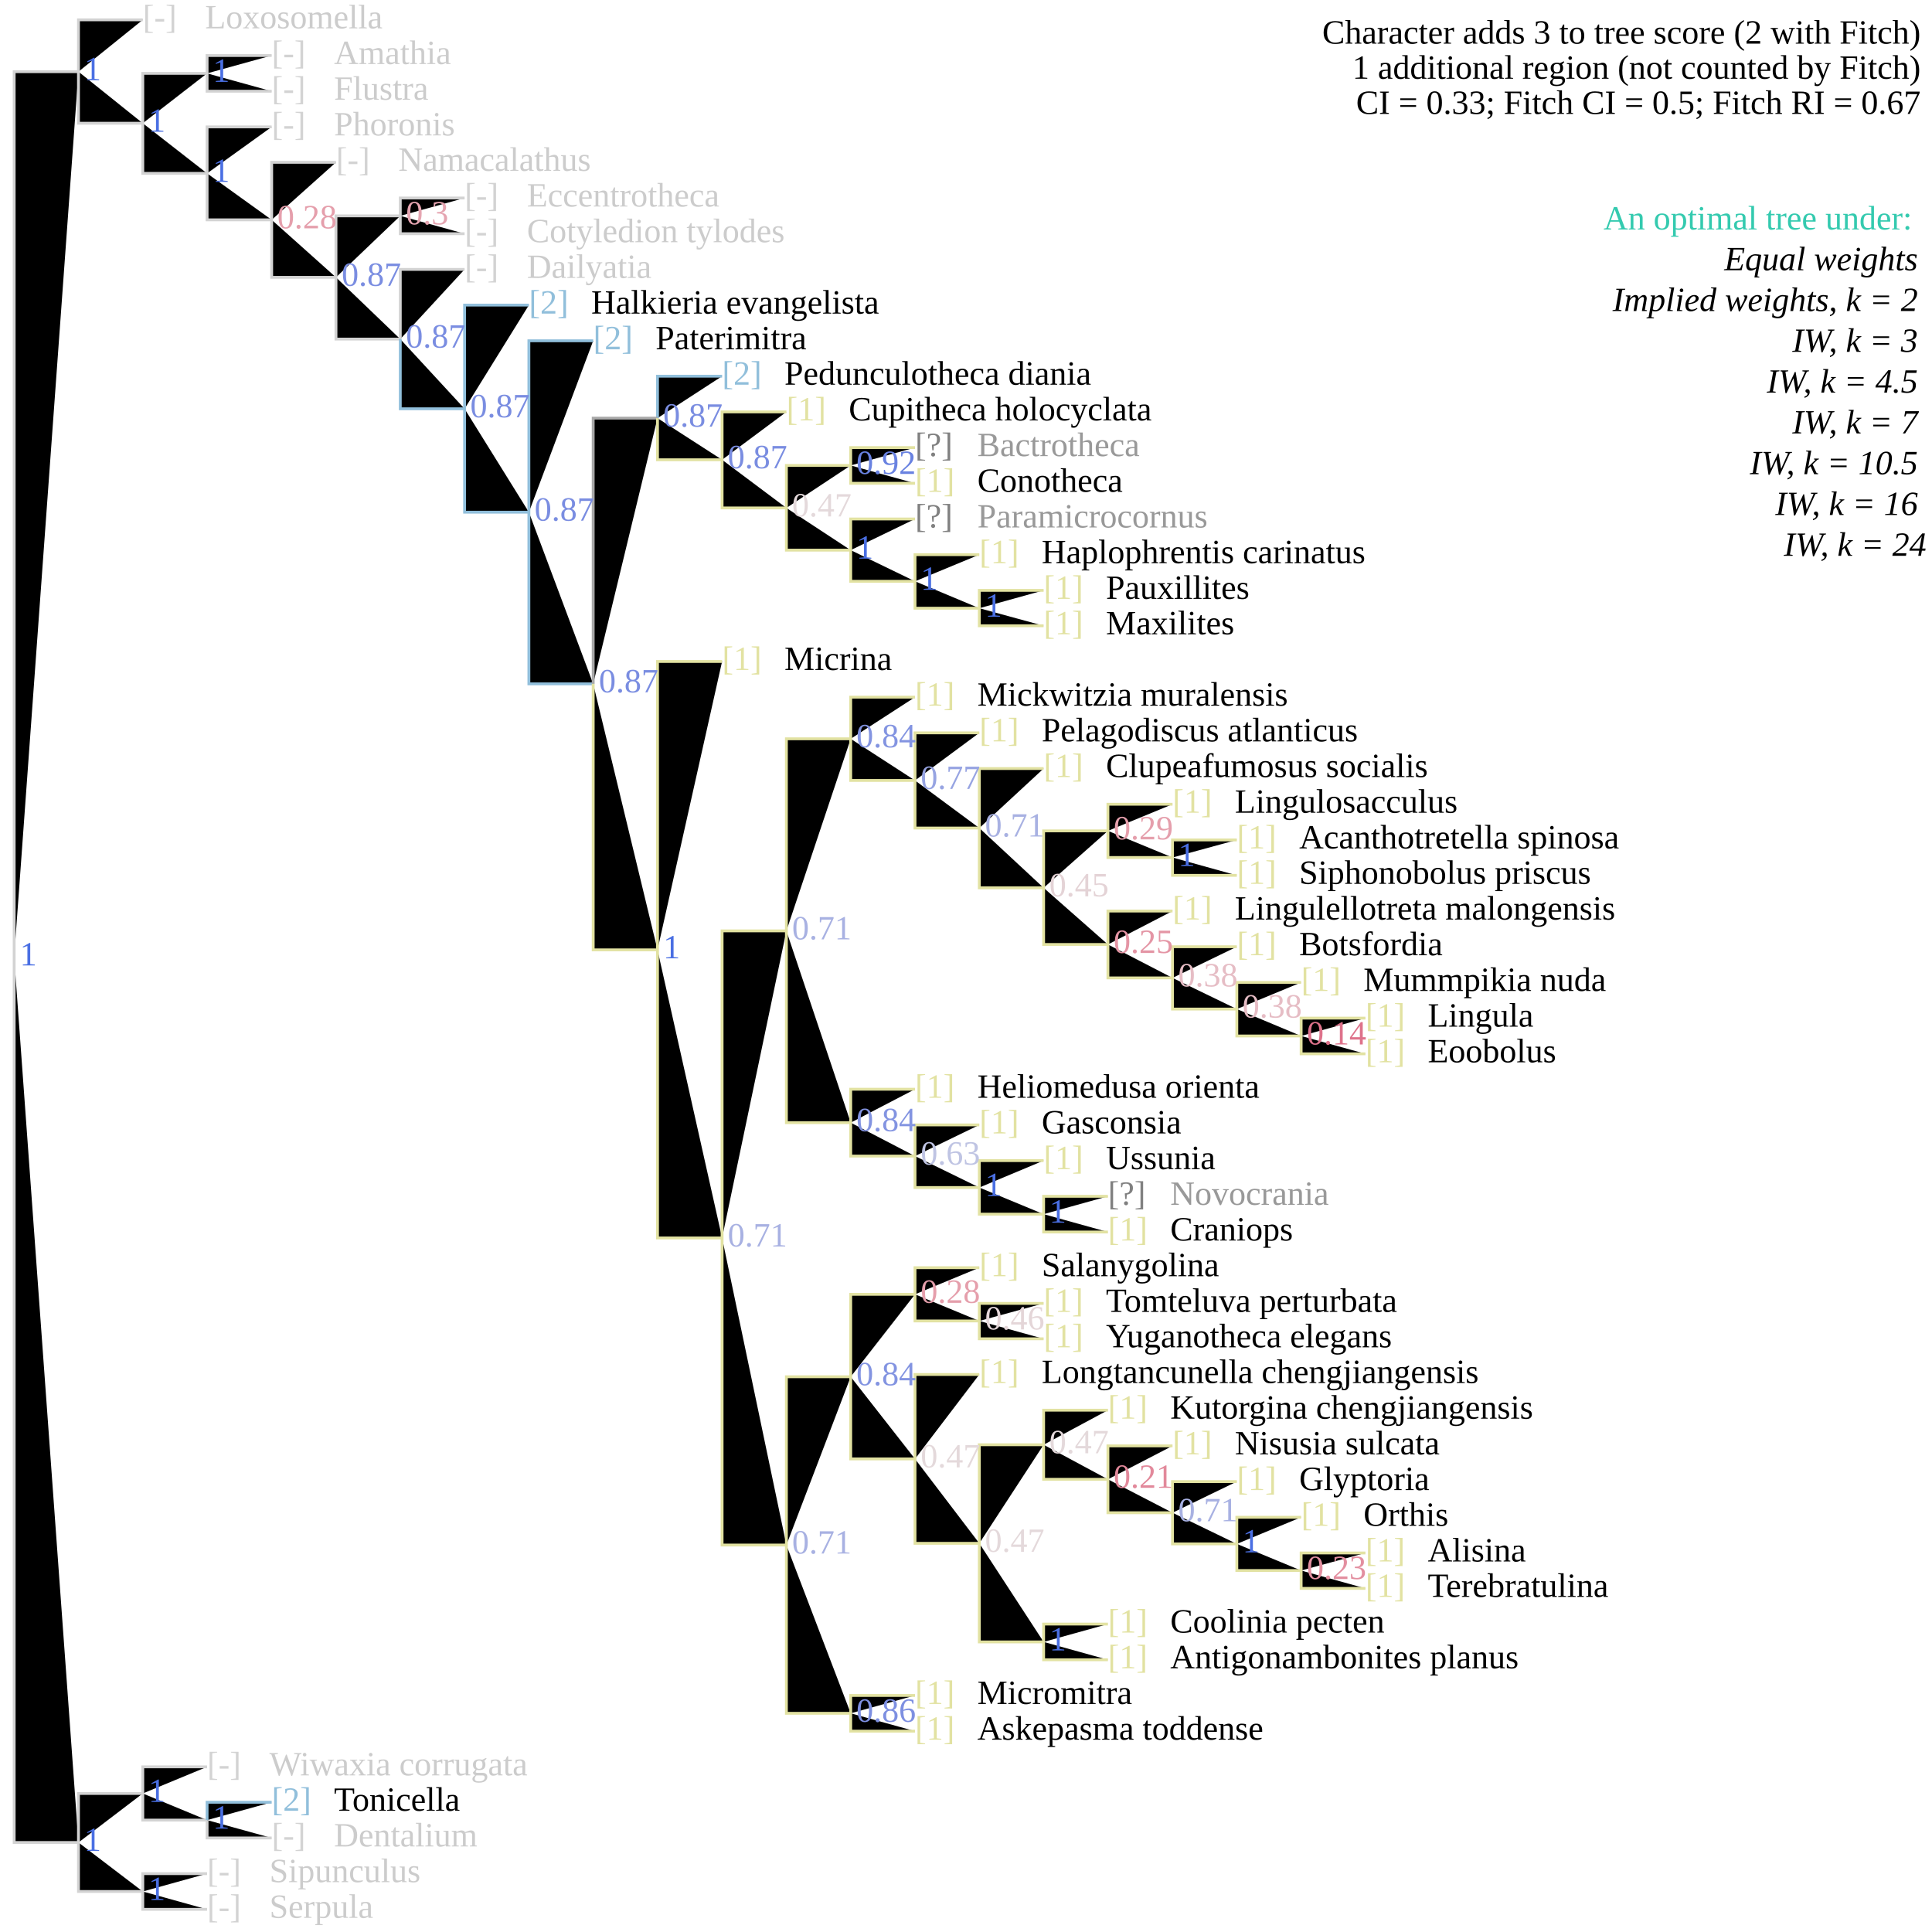
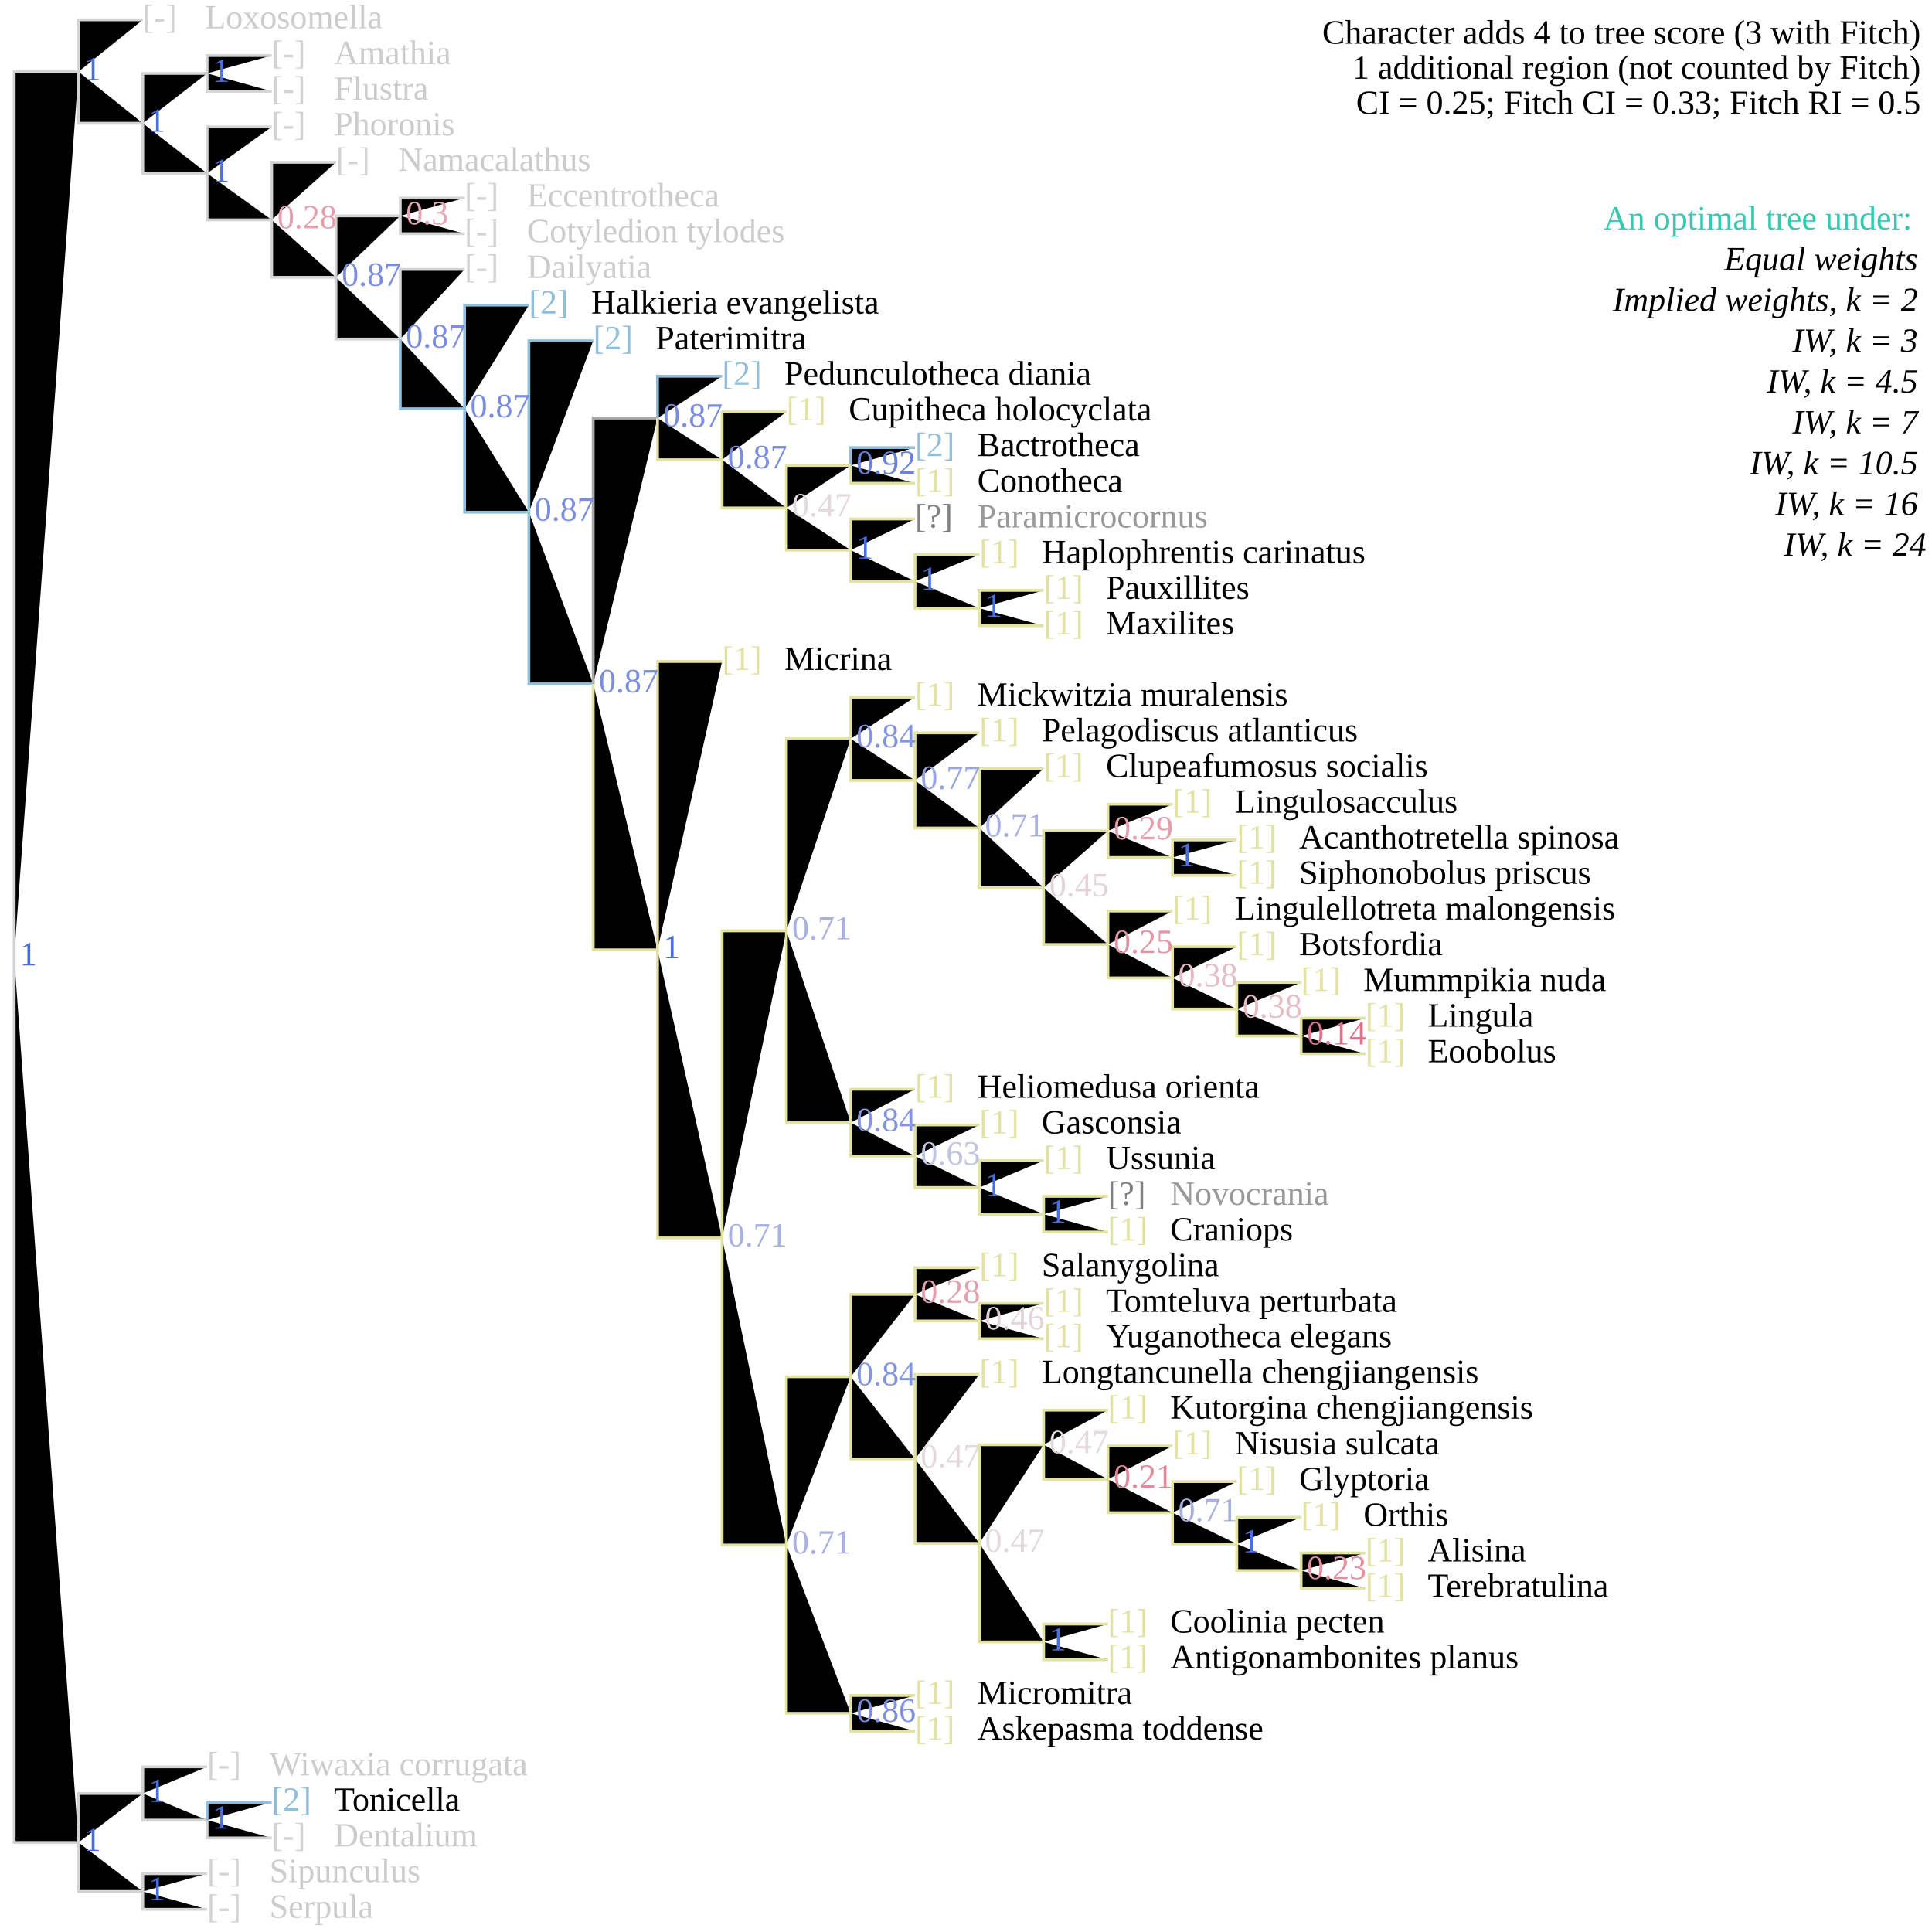
<svg xmlns="http://www.w3.org/2000/svg" version="1.1" width="682" height="682" class="tree" data-char="71">
-   <text x="678" y="15.4" text-anchor="end" class="stepsLabel">Character adds <tspan class="score">3</tspan> to tree score (<tspan class="score fitch">2</tspan> with Fitch)</text>
+   <text x="678" y="15.4" text-anchor="end" class="stepsLabel">Character adds <tspan class="score">4</tspan> to tree score (<tspan class="score fitch">3</tspan> with Fitch)</text>
  <text x="678" y="27.8" text-anchor="end" class="stepsLabel">
    <tspan class="score">1</tspan> additional region (not counted by Fitch)</text>
-   <text x="678" y="40.2" text-anchor="end" class="stepsLabel">CI = 0.33; Fitch CI = 0.5; Fitch RI = 0.67</text>
+   <text x="678" y="40.2" text-anchor="end" class="stepsLabel">CI = 0.25; Fitch CI = 0.33; Fitch RI = 0.5</text>
  <text x="678" y="65" text-anchor="end" class="stepsLabel">
    <tspan dy="16" fill="#34caaf">An optimal tree under:</tspan>
    <tspan x="680" style="font-style:italic" class="thisAn" dy="1.2em">Equal weights</tspan>
    <tspan x="680" style="font-style:italic" class="notThisAn" dy="1.2em">Implied weights, k = 2</tspan>
    <tspan x="680" style="font-style:italic" class="notThisAn" dy="1.2em">IW, k = 3</tspan>
    <tspan x="680" style="font-style:italic" class="notThisAn" dy="1.2em">IW, k = 4.5</tspan>
    <tspan x="680" style="font-style:italic" class="notThisAn" dy="1.2em">IW, k = 7</tspan>
    <tspan x="680" style="font-style:italic" class="notThisAn" dy="1.2em">IW, k = 10.5</tspan>
    <tspan x="680" style="font-style:italic" class="notThisAn" dy="1.2em">IW, k = 16</tspan>
    <tspan x="680" style="font-style:italic" class="notThisAn" dy="1.2em">IW, k = 24</tspan>
  </text>
  <text x="73.1" y="664.4" fill="lightgrey" class="flag">[-]</text>
  <text x="95.1" y="664.4" fill="#ccc" class="taxonLabel">Sipunculus</text>
  <text x="73.1" y="677" fill="lightgrey" class="flag">[-]</text>
  <text x="95.1" y="677" fill="#ccc" class="taxonLabel">Serpula</text>
  <text x="95.9" y="639.2" fill="#91bfdb" class="flag">[2]</text>
  <text x="117.9" y="639.2" fill="#000" class="taxonLabel">Tonicella</text>
  <text x="95.9" y="651.8" fill="lightgrey" class="flag">[-]</text>
  <text x="117.9" y="651.8" fill="#ccc" class="taxonLabel">Dentalium</text>
  <text x="73.1" y="626.7" fill="lightgrey" class="flag">[-]</text>
  <text x="95.1" y="626.7" fill="#ccc" class="taxonLabel">Wiwaxia corrugata</text>
  <text x="323" y="601.5" fill="#e2e2a2" class="flag">[1]</text>
  <text x="345" y="601.5" fill="#000" class="taxonLabel">Micromitra</text>
  <text x="323" y="614.1" fill="#e2e2a2" class="flag">[1]</text>
  <text x="345" y="614.1" fill="#000" class="taxonLabel">Askepasma toddense</text>
  <text x="391.1" y="576.3" fill="#e2e2a2" class="flag">[1]</text>
  <text x="413.1" y="576.3" fill="#000" class="taxonLabel">Coolinia pecten</text>
  <text x="391.1" y="588.9" fill="#e2e2a2" class="flag">[1]</text>
  <text x="413.1" y="588.9" fill="#000" class="taxonLabel">Antigonambonites planus</text>
  <text x="482" y="551.2" fill="#e2e2a2" class="flag">[1]</text>
  <text x="504" y="551.2" fill="#000" class="taxonLabel">Alisina</text>
  <text x="482" y="563.7" fill="#e2e2a2" class="flag">[1]</text>
  <text x="504" y="563.7" fill="#000" class="taxonLabel">Terebratulina</text>
  <text x="459.3" y="538.6" fill="#e2e2a2" class="flag">[1]</text>
  <text x="481.3" y="538.6" fill="#000" class="taxonLabel">Orthis</text>
  <text x="436.6" y="526" fill="#e2e2a2" class="flag">[1]</text>
  <text x="458.6" y="526" fill="#000" class="taxonLabel">Glyptoria</text>
  <text x="413.9" y="513.4" fill="#e2e2a2" class="flag">[1]</text>
  <text x="435.9" y="513.4" fill="#000" class="taxonLabel">Nisusia sulcata</text>
  <text x="391.1" y="500.8" fill="#e2e2a2" class="flag">[1]</text>
  <text x="413.1" y="500.8" fill="#000" class="taxonLabel">Kutorgina chengjiangensis</text>
  <text x="345.7" y="488.2" fill="#e2e2a2" class="flag">[1]</text>
  <text x="367.7" y="488.2" fill="#000" class="taxonLabel">Longtancunella chengjiangensis</text>
  <text x="368.4" y="463.1" fill="#e2e2a2" class="flag">[1]</text>
  <text x="390.4" y="463.1" fill="#000" class="taxonLabel">Tomteluva perturbata</text>
  <text x="368.4" y="475.6" fill="#e2e2a2" class="flag">[1]</text>
  <text x="390.4" y="475.6" fill="#000" class="taxonLabel">Yuganotheca elegans</text>
  <text x="345.7" y="450.5" fill="#e2e2a2" class="flag">[1]</text>
  <text x="367.7" y="450.5" fill="#000" class="taxonLabel">Salanygolina</text>
  <text x="391.1" y="425.3" fill="grey" class="flag">[?]</text>
  <text x="413.1" y="425.3" fill="#999" class="taxonLabel">Novocrania</text>
  <text x="391.1" y="437.9" fill="#e2e2a2" class="flag">[1]</text>
  <text x="413.1" y="437.9" fill="#000" class="taxonLabel">Craniops</text>
  <text x="368.4" y="412.7" fill="#e2e2a2" class="flag">[1]</text>
  <text x="390.4" y="412.7" fill="#000" class="taxonLabel">Ussunia</text>
  <text x="345.7" y="400.1" fill="#e2e2a2" class="flag">[1]</text>
  <text x="367.7" y="400.1" fill="#000" class="taxonLabel">Gasconsia</text>
  <text x="323" y="387.5" fill="#e2e2a2" class="flag">[1]</text>
  <text x="345" y="387.5" fill="#000" class="taxonLabel">Heliomedusa orienta</text>
  <text x="482" y="362.4" fill="#e2e2a2" class="flag">[1]</text>
  <text x="504" y="362.4" fill="#000" class="taxonLabel">Lingula</text>
  <text x="482" y="375" fill="#e2e2a2" class="flag">[1]</text>
  <text x="504" y="375" fill="#000" class="taxonLabel">Eoobolus</text>
  <text x="459.3" y="349.8" fill="#e2e2a2" class="flag">[1]</text>
  <text x="481.3" y="349.8" fill="#000" class="taxonLabel">Mummpikia nuda</text>
  <text x="436.6" y="337.2" fill="#e2e2a2" class="flag">[1]</text>
  <text x="458.6" y="337.2" fill="#000" class="taxonLabel">Botsfordia</text>
  <text x="413.9" y="324.6" fill="#e2e2a2" class="flag">[1]</text>
  <text x="435.9" y="324.6" fill="#000" class="taxonLabel">Lingulellotreta malongensis</text>
  <text x="436.6" y="299.5" fill="#e2e2a2" class="flag">[1]</text>
  <text x="458.6" y="299.5" fill="#000" class="taxonLabel">Acanthotretella spinosa</text>
  <text x="436.6" y="312" fill="#e2e2a2" class="flag">[1]</text>
  <text x="458.6" y="312" fill="#000" class="taxonLabel">Siphonobolus priscus</text>
  <text x="413.9" y="286.9" fill="#e2e2a2" class="flag">[1]</text>
  <text x="435.9" y="286.9" fill="#000" class="taxonLabel">Lingulosacculus</text>
  <text x="368.4" y="274.3" fill="#e2e2a2" class="flag">[1]</text>
  <text x="390.4" y="274.3" fill="#000" class="taxonLabel">Clupeafumosus socialis</text>
  <text x="345.7" y="261.7" fill="#e2e2a2" class="flag">[1]</text>
  <text x="367.7" y="261.7" fill="#000" class="taxonLabel">Pelagodiscus atlanticus</text>
  <text x="323" y="249.1" fill="#e2e2a2" class="flag">[1]</text>
  <text x="345" y="249.1" fill="#000" class="taxonLabel">Mickwitzia muralensis</text>
  <text x="254.9" y="236.5" fill="#e2e2a2" class="flag">[1]</text>
  <text x="276.9" y="236.5" fill="#000" class="taxonLabel">Micrina</text>
  <text x="368.4" y="211.4" fill="#e2e2a2" class="flag">[1]</text>
  <text x="390.4" y="211.4" fill="#000" class="taxonLabel">Pauxillites</text>
  <text x="368.4" y="223.9" fill="#e2e2a2" class="flag">[1]</text>
  <text x="390.4" y="223.9" fill="#000" class="taxonLabel">Maxilites</text>
  <text x="345.7" y="198.8" fill="#e2e2a2" class="flag">[1]</text>
  <text x="367.7" y="198.8" fill="#000" class="taxonLabel">Haplophrentis carinatus</text>
  <text x="323" y="186.2" fill="grey" class="flag">[?]</text>
  <text x="345" y="186.2" fill="#999" class="taxonLabel">Paramicrocornus</text>
-   <text x="323" y="161" fill="grey" class="flag">[?]</text>
-   <text x="345" y="161" fill="#999" class="taxonLabel">Bactrotheca</text>
+   <text x="323" y="161" fill="#91bfdb" class="flag">[2]</text>
+   <text x="345" y="161" fill="#000" class="taxonLabel">Bactrotheca</text>
  <text x="323" y="173.6" fill="#e2e2a2" class="flag">[1]</text>
  <text x="345" y="173.6" fill="#000" class="taxonLabel">Conotheca</text>
  <text x="277.6" y="148.4" fill="#e2e2a2" class="flag">[1]</text>
  <text x="299.6" y="148.4" fill="#000" class="taxonLabel">Cupitheca holocyclata</text>
  <text x="254.9" y="135.8" fill="#91bfdb" class="flag">[2]</text>
  <text x="276.9" y="135.8" fill="#000" class="taxonLabel">Pedunculotheca diania</text>
  <text x="209.4" y="123.3" fill="#91bfdb" class="flag">[2]</text>
  <text x="231.4" y="123.3" fill="#000" class="taxonLabel">Paterimitra</text>
  <text x="186.7" y="110.7" fill="#91bfdb" class="flag">[2]</text>
  <text x="208.7" y="110.7" fill="#000" class="taxonLabel">Halkieria evangelista</text>
  <text x="164" y="98.1" fill="lightgrey" class="flag">[-]</text>
  <text x="186" y="98.1" fill="#ccc" class="taxonLabel">Dailyatia</text>
  <text x="164" y="72.9" fill="lightgrey" class="flag">[-]</text>
  <text x="186" y="72.9" fill="#ccc" class="taxonLabel">Eccentrotheca</text>
  <text x="164" y="85.5" fill="lightgrey" class="flag">[-]</text>
  <text x="186" y="85.5" fill="#ccc" class="taxonLabel">Cotyledion tylodes</text>
  <text x="118.6" y="60.3" fill="lightgrey" class="flag">[-]</text>
  <text x="140.6" y="60.3" fill="#ccc" class="taxonLabel">Namacalathus</text>
  <text x="95.9" y="47.8" fill="lightgrey" class="flag">[-]</text>
  <text x="117.9" y="47.8" fill="#ccc" class="taxonLabel">Phoronis</text>
  <text x="95.9" y="22.6" fill="lightgrey" class="flag">[-]</text>
  <text x="117.9" y="22.6" fill="#ccc" class="taxonLabel">Amathia</text>
  <text x="95.9" y="35.2" fill="lightgrey" class="flag">[-]</text>
  <text x="117.9" y="35.2" fill="#ccc" class="taxonLabel">Flustra</text>
  <text x="50.4" y="10" fill="lightgrey" class="flag">[-]</text>
  <text x="72.4" y="10" fill="#ccc" class="taxonLabel">Loxosomella</text>
  <path d="M5,337.8V25.3H27.7M27.7,25.3V7H50.4M27.7,25.3V43.5H50.4M50.4,43.5V25.9H73.1M73.1,25.9V19.6H95.9M73.1,25.9V32.2H95.9M50.4,43.5V61.2H73.1M73.1,61.2V44.8H95.9M73.1,61.2V77.6H95.9M95.9,77.6V57.3H118.6M95.9,77.6V97.9H118.6M118.6,97.9V76.2H141.3M141.3,76.2V69.9H164M141.3,76.2V82.5H164M118.6,97.9V119.7H141.3M141.3,119.7V95.1H164M5,337.8V650.4H27.7M27.7,650.4V633.1H50.4M50.4,633.1V623.7H73.1M50.4,633.1V642.5H73.1M73.1,642.5V648.8H95.9M27.7,650.4V667.7H50.4M50.4,667.7V661.4H73.1M50.4,667.7V674H73.1" stroke="lightgrey" class="inapplicable" />
-   <path d="M141.3,119.7V144.3H164M164,144.3V107.7H186.7M164,144.3V180.8H186.7M186.7,180.8V120.3H209.4M186.7,180.8V241.4H209.4M232.1,147.6V132.8H254.9M73.1,642.5V636.2H95.9" stroke="#91bfdb" />
+   <path d="M141.3,119.7V144.3H164M164,144.3V107.7H186.7M164,144.3V180.8H186.7M186.7,180.8V120.3H209.4M186.7,180.8V241.4H209.4M232.1,147.6V132.8H254.9M300.3,164.3V158H323M73.1,642.5V636.2H95.9" stroke="#91bfdb" />
  <path d="M209.4,241.4V147.6H232.1" stroke="darkgrey" />
-   <path d="M232.1,147.6V162.3H254.9M254.9,162.3V145.4H277.6M254.9,162.3V179.3H277.6M277.6,179.3V164.3H300.3M300.3,164.3V158H323M300.3,164.3V170.6H323M277.6,179.3V194.2H300.3M300.3,194.2V183.2H323M300.3,194.2V205.2H323M323,205.2V195.8H345.7M323,205.2V214.7H345.7M345.7,214.7V208.4H368.4M345.7,214.7V220.9H368.4M209.4,241.4V335.3H232.1M232.1,335.3V233.5H254.9M232.1,335.3V437H254.9M254.9,437V328.6H277.6M277.6,328.6V260.8H300.3M300.3,260.8V246.1H323M300.3,260.8V275.5H323M323,275.5V258.7H345.7M323,275.5V292.3H345.7M345.7,292.3V271.3H368.4M345.7,292.3V313.4H368.4M368.4,313.4V293.3H391.1M391.1,293.3V283.9H413.9M391.1,293.3V302.7H413.9M413.9,302.7V296.5H436.6M413.9,302.7V309H436.6M368.4,313.4V333.4H391.1M391.1,333.4V321.6H413.9M391.1,333.4V345.2H413.9M413.9,345.2V334.2H436.6M413.9,345.2V356.2H436.6M436.6,356.2V346.8H459.3M436.6,356.2V365.7H459.3M459.3,365.7V359.4H482M459.3,365.7V372H482M277.6,328.6V396.3H300.3M300.3,396.3V384.5H323M300.3,396.3V408.1H323M323,408.1V397.1H345.7M323,408.1V419.2H345.7M345.7,419.2V409.7H368.4M345.7,419.2V428.6H368.4M368.4,428.6V422.3H391.1M368.4,428.6V434.9H391.1M254.9,437V545.4H277.6M277.6,545.4V486H300.3M300.3,486V456.9H323M323,456.9V447.5H345.7M323,456.9V466.3H345.7M345.7,466.3V460.1H368.4M345.7,466.3V472.6H368.4M300.3,486V515H323M323,515V485.2H345.7M323,515V544.8H345.7M345.7,544.8V510H368.4M368.4,510V497.8H391.1M368.4,510V522.2H391.1M391.1,522.2V510.4H413.9M391.1,522.2V534H413.9M413.9,534V523H436.6M413.9,534V545H436.6M436.6,545V535.6H459.3M436.6,545V554.4H459.3M459.3,554.4V548.2H482M459.3,554.4V560.7H482M345.7,544.8V579.6H368.4M368.4,579.6V573.3H391.1M368.4,579.6V585.9H391.1M277.6,545.4V604.8H300.3M300.3,604.8V598.5H323M300.3,604.8V611.1H323" stroke="#e2e2a2" />
+   <path d="M232.1,147.6V162.3H254.9M254.9,162.3V145.4H277.6M254.9,162.3V179.3H277.6M277.6,179.3V164.3H300.3M300.3,164.3V170.6H323M277.6,179.3V194.2H300.3M300.3,194.2V183.2H323M300.3,194.2V205.2H323M323,205.2V195.8H345.7M323,205.2V214.7H345.7M345.7,214.7V208.4H368.4M345.7,214.7V220.9H368.4M209.4,241.4V335.3H232.1M232.1,335.3V233.5H254.9M232.1,335.3V437H254.9M254.9,437V328.6H277.6M277.6,328.6V260.8H300.3M300.3,260.8V246.1H323M300.3,260.8V275.5H323M323,275.5V258.7H345.7M323,275.5V292.3H345.7M345.7,292.3V271.3H368.4M345.7,292.3V313.4H368.4M368.4,313.4V293.3H391.1M391.1,293.3V283.9H413.9M391.1,293.3V302.7H413.9M413.9,302.7V296.5H436.6M413.9,302.7V309H436.6M368.4,313.4V333.4H391.1M391.1,333.4V321.6H413.9M391.1,333.4V345.2H413.9M413.9,345.2V334.2H436.6M413.9,345.2V356.2H436.6M436.6,356.2V346.8H459.3M436.6,356.2V365.7H459.3M459.3,365.7V359.4H482M459.3,365.7V372H482M277.6,328.6V396.3H300.3M300.3,396.3V384.5H323M300.3,396.3V408.1H323M323,408.1V397.1H345.7M323,408.1V419.2H345.7M345.7,419.2V409.7H368.4M345.7,419.2V428.6H368.4M368.4,428.6V422.3H391.1M368.4,428.6V434.9H391.1M254.9,437V545.4H277.6M277.6,545.4V486H300.3M300.3,486V456.9H323M323,456.9V447.5H345.7M323,456.9V466.3H345.7M345.7,466.3V460.1H368.4M345.7,466.3V472.6H368.4M300.3,486V515H323M323,515V485.2H345.7M323,515V544.8H345.7M345.7,544.8V510H368.4M368.4,510V497.8H391.1M368.4,510V522.2H391.1M391.1,522.2V510.4H413.9M391.1,522.2V534H413.9M413.9,534V523H436.6M413.9,534V545H436.6M436.6,545V535.6H459.3M436.6,545V554.4H459.3M459.3,554.4V548.2H482M459.3,554.4V560.7H482M345.7,544.8V579.6H368.4M368.4,579.6V573.3H391.1M368.4,579.6V585.9H391.1M277.6,545.4V604.8H300.3M300.3,604.8V598.5H323M300.3,604.8V611.1H323" stroke="#e2e2a2" />
  <text x="7" y="340.8" class="node" fill="#4A6FE3">1</text>
  <text x="29.7" y="28.3" class="node" fill="#4A6FE3">1</text>
  <text x="52.4" y="46.5" class="node" fill="#4A6FE3">1</text>
  <text x="75.1" y="28.9" class="node" fill="#4A6FE3">1</text>
  <text x="75.1" y="64.2" class="node" fill="#4A6FE3">1</text>
  <text x="97.9" y="80.6" class="node" fill="#E59FAC">0.28</text>
  <text x="120.6" y="100.9" class="node" fill="#7A8DE1">0.87</text>
  <text x="143.3" y="79.2" class="node" fill="#E5A5B1">0.3</text>
  <text x="143.3" y="122.7" class="node" fill="#7A8DE1">0.87</text>
  <text x="166" y="147.3" class="node" fill="#7A8DE1">0.87</text>
  <text x="188.7" y="183.8" class="node" fill="#7A8DE1">0.87</text>
  <text x="211.4" y="244.4" class="node" fill="#7A8DE1">0.87</text>
  <text x="234.1" y="150.6" class="node" fill="#7A8DE1">0.87</text>
  <text x="256.9" y="165.3" class="node" fill="#7A8DE1">0.87</text>
  <text x="279.6" y="182.3" class="node" fill="#E4D9DB">0.47</text>
  <text x="302.3" y="167.3" class="node" fill="#6982E1">0.92</text>
  <text x="302.3" y="197.2" class="node" fill="#4A6FE3">1</text>
  <text x="325" y="208.2" class="node" fill="#4A6FE3">1</text>
  <text x="347.7" y="217.7" class="node" fill="#4A6FE3">1</text>
  <text x="234.1" y="338.3" class="node" fill="#4A6FE3">1</text>
  <text x="256.9" y="440" class="node" fill="#A8B1E2">0.71</text>
  <text x="279.6" y="331.6" class="node" fill="#A8B1E2">0.71</text>
  <text x="302.3" y="263.8" class="node" fill="#8394E1">0.84</text>
  <text x="325" y="278.5" class="node" fill="#97A4E2">0.77</text>
  <text x="347.7" y="295.3" class="node" fill="#A8B1E2">0.71</text>
  <text x="370.4" y="316.4" class="node" fill="#E4D3D6">0.45</text>
  <text x="393.1" y="296.3" class="node" fill="#E59FAC">0.29</text>
  <text x="415.9" y="305.7" class="node" fill="#4A6FE3">1</text>
  <text x="393.1" y="336.4" class="node" fill="#E495A5">0.25</text>
  <text x="415.9" y="348.2" class="node" fill="#E6BDC5">0.38</text>
  <text x="438.6" y="359.2" class="node" fill="#E6BDC5">0.38</text>
  <text x="461.3" y="368.7" class="node" fill="#DE728B">0.14</text>
  <text x="302.3" y="399.3" class="node" fill="#8394E1">0.84</text>
  <text x="325" y="411.1" class="node" fill="#BFC4E3">0.63</text>
  <text x="347.7" y="422.2" class="node" fill="#4A6FE3">1</text>
  <text x="370.4" y="431.6" class="node" fill="#4A6FE3">1</text>
  <text x="279.6" y="548.4" class="node" fill="#A8B1E2">0.71</text>
  <text x="302.3" y="489" class="node" fill="#8394E1">0.84</text>
  <text x="325" y="459.9" class="node" fill="#E59FAC">0.28</text>
  <text x="347.7" y="469.3" class="node" fill="#E4D6D8">0.46</text>
  <text x="325" y="518" class="node" fill="#E4D9DB">0.47</text>
  <text x="347.7" y="547.8" class="node" fill="#E4D9DB">0.47</text>
  <text x="370.4" y="513" class="node" fill="#E4D9DB">0.47</text>
  <text x="393.1" y="525.2" class="node" fill="#E2899B">0.21</text>
  <text x="415.9" y="537" class="node" fill="#A8B1E2">0.71</text>
  <text x="438.6" y="548" class="node" fill="#4A6FE3">1</text>
  <text x="461.3" y="557.4" class="node" fill="#E38FA0">0.23</text>
  <text x="370.4" y="582.6" class="node" fill="#4A6FE3">1</text>
  <text x="302.3" y="607.8" class="node" fill="#7D8FE1">0.86</text>
  <text x="29.7" y="653.4" class="node" fill="#4A6FE3">1</text>
  <text x="52.4" y="636.1" class="node" fill="#4A6FE3">1</text>
  <text x="75.1" y="645.5" class="node" fill="#4A6FE3">1</text>
  <text x="52.4" y="670.7" class="node" fill="#4A6FE3">1</text>
</svg>
